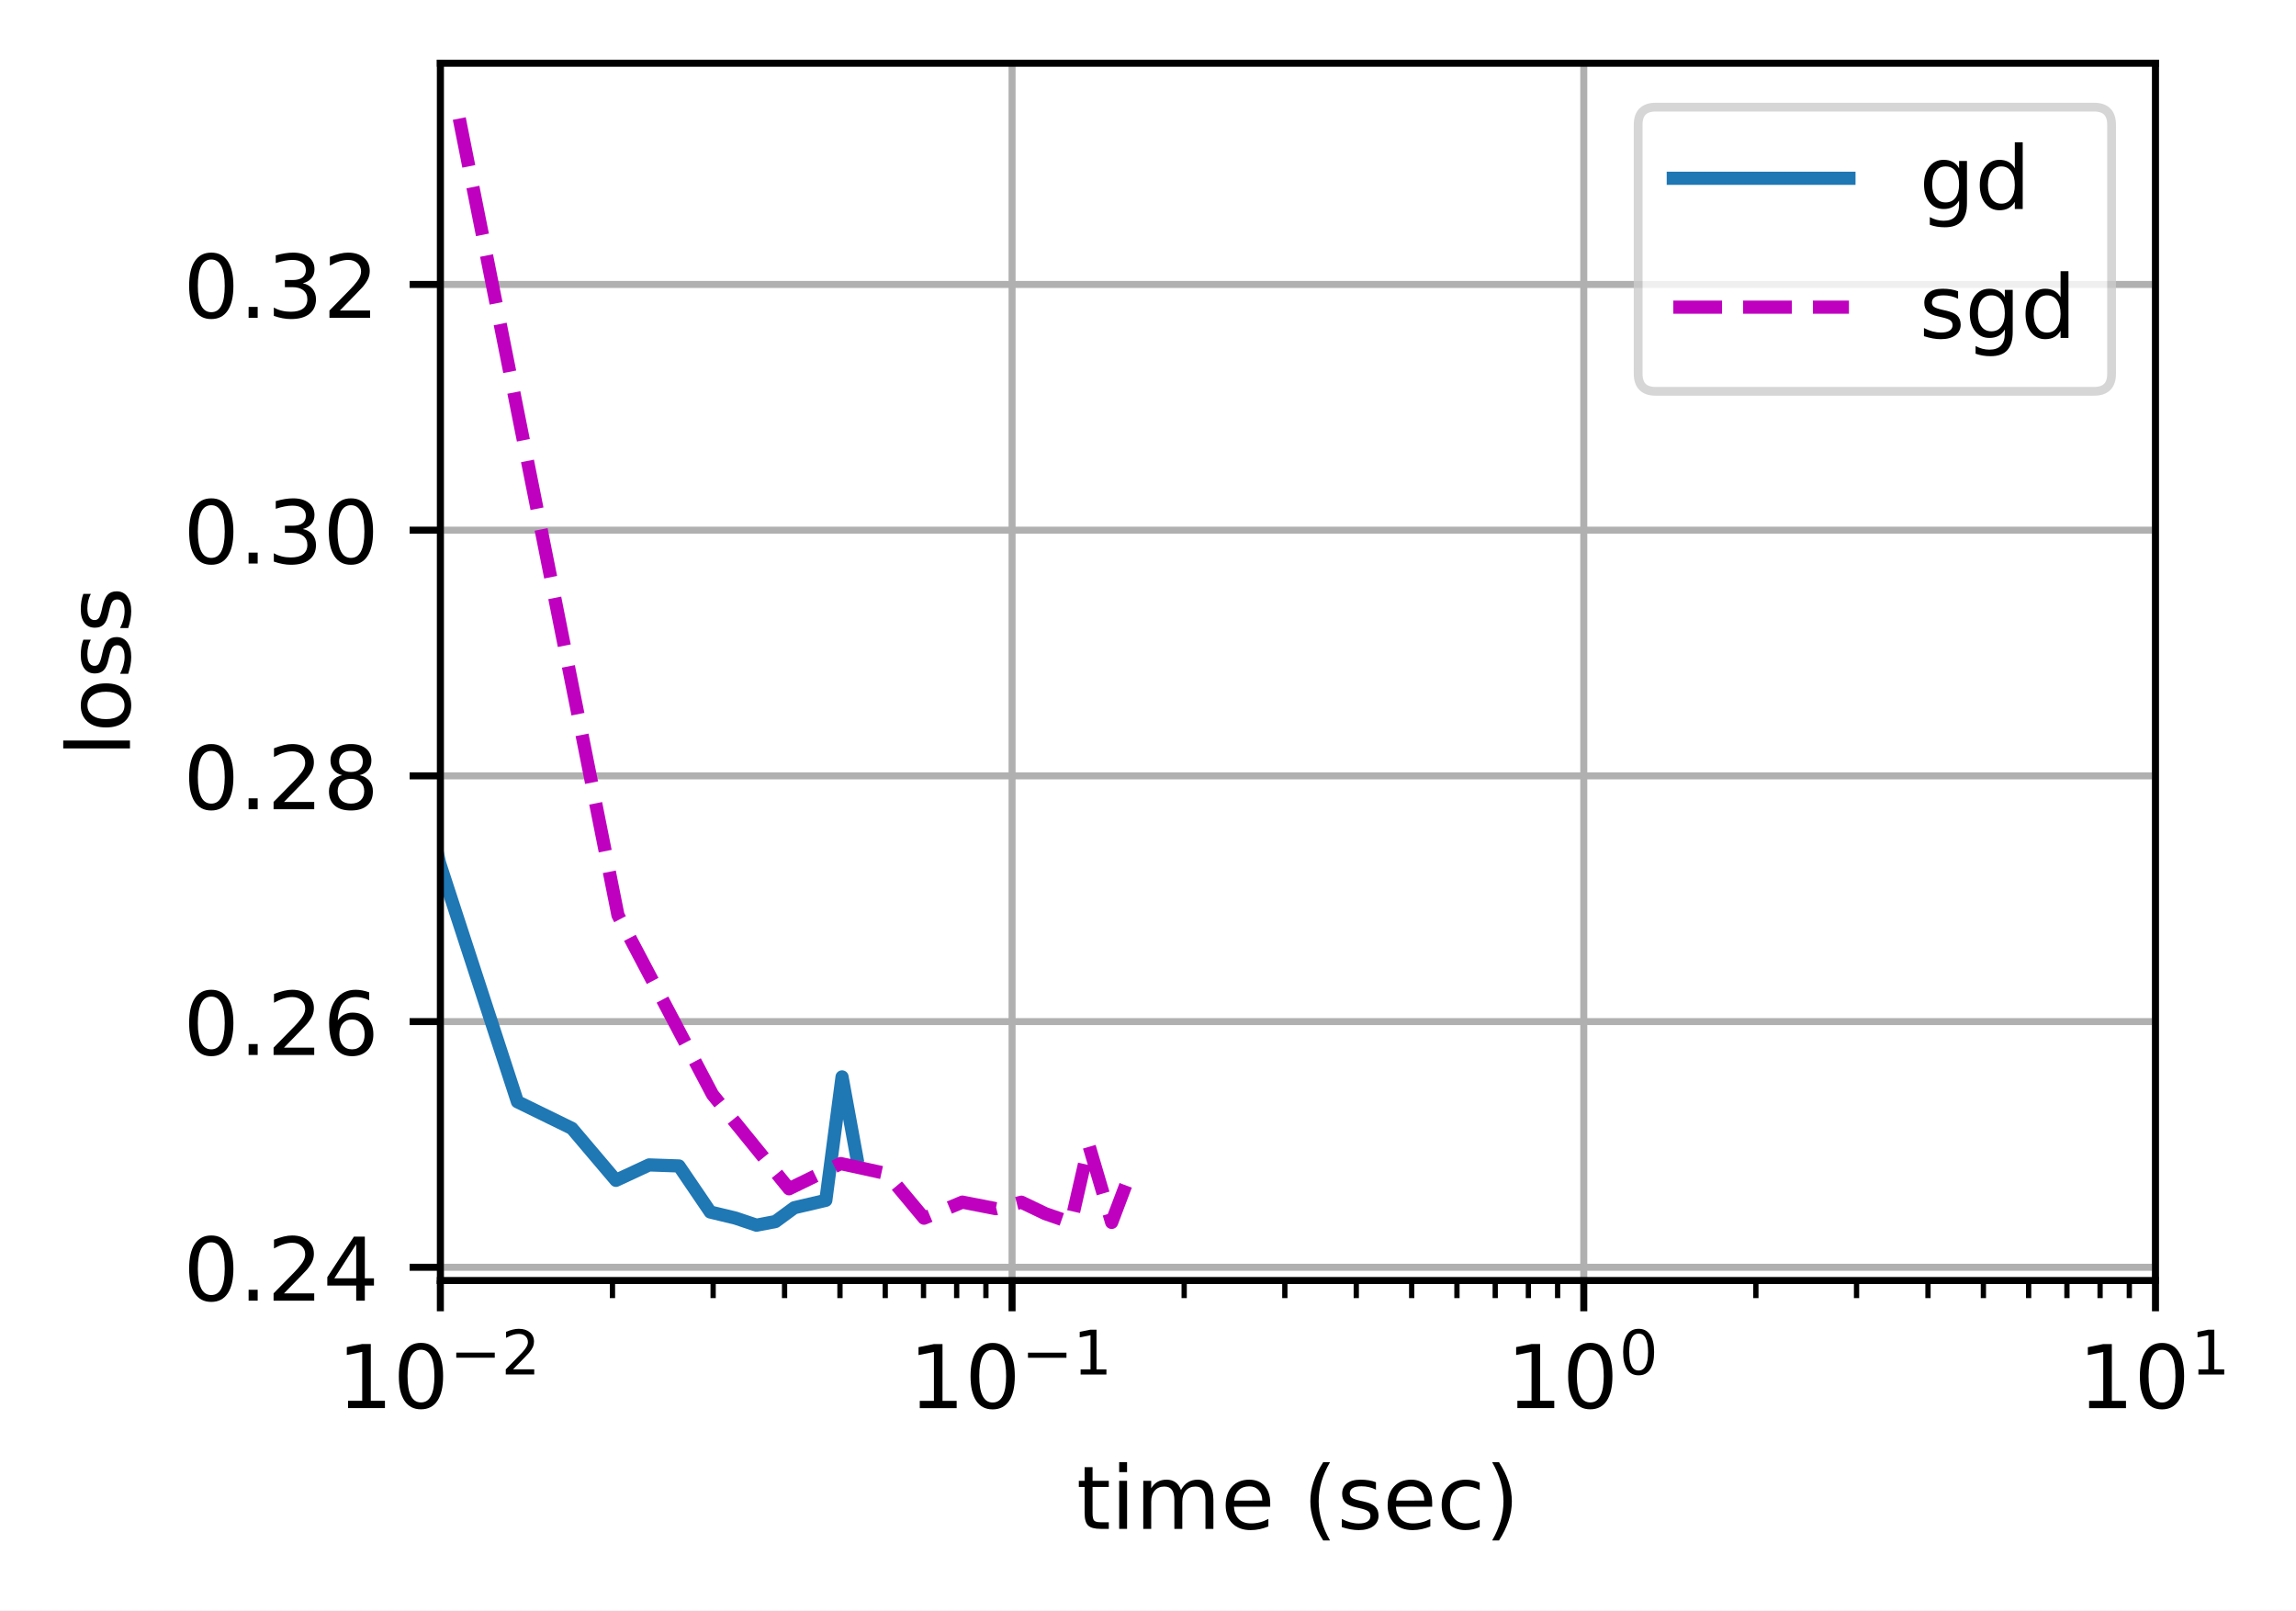
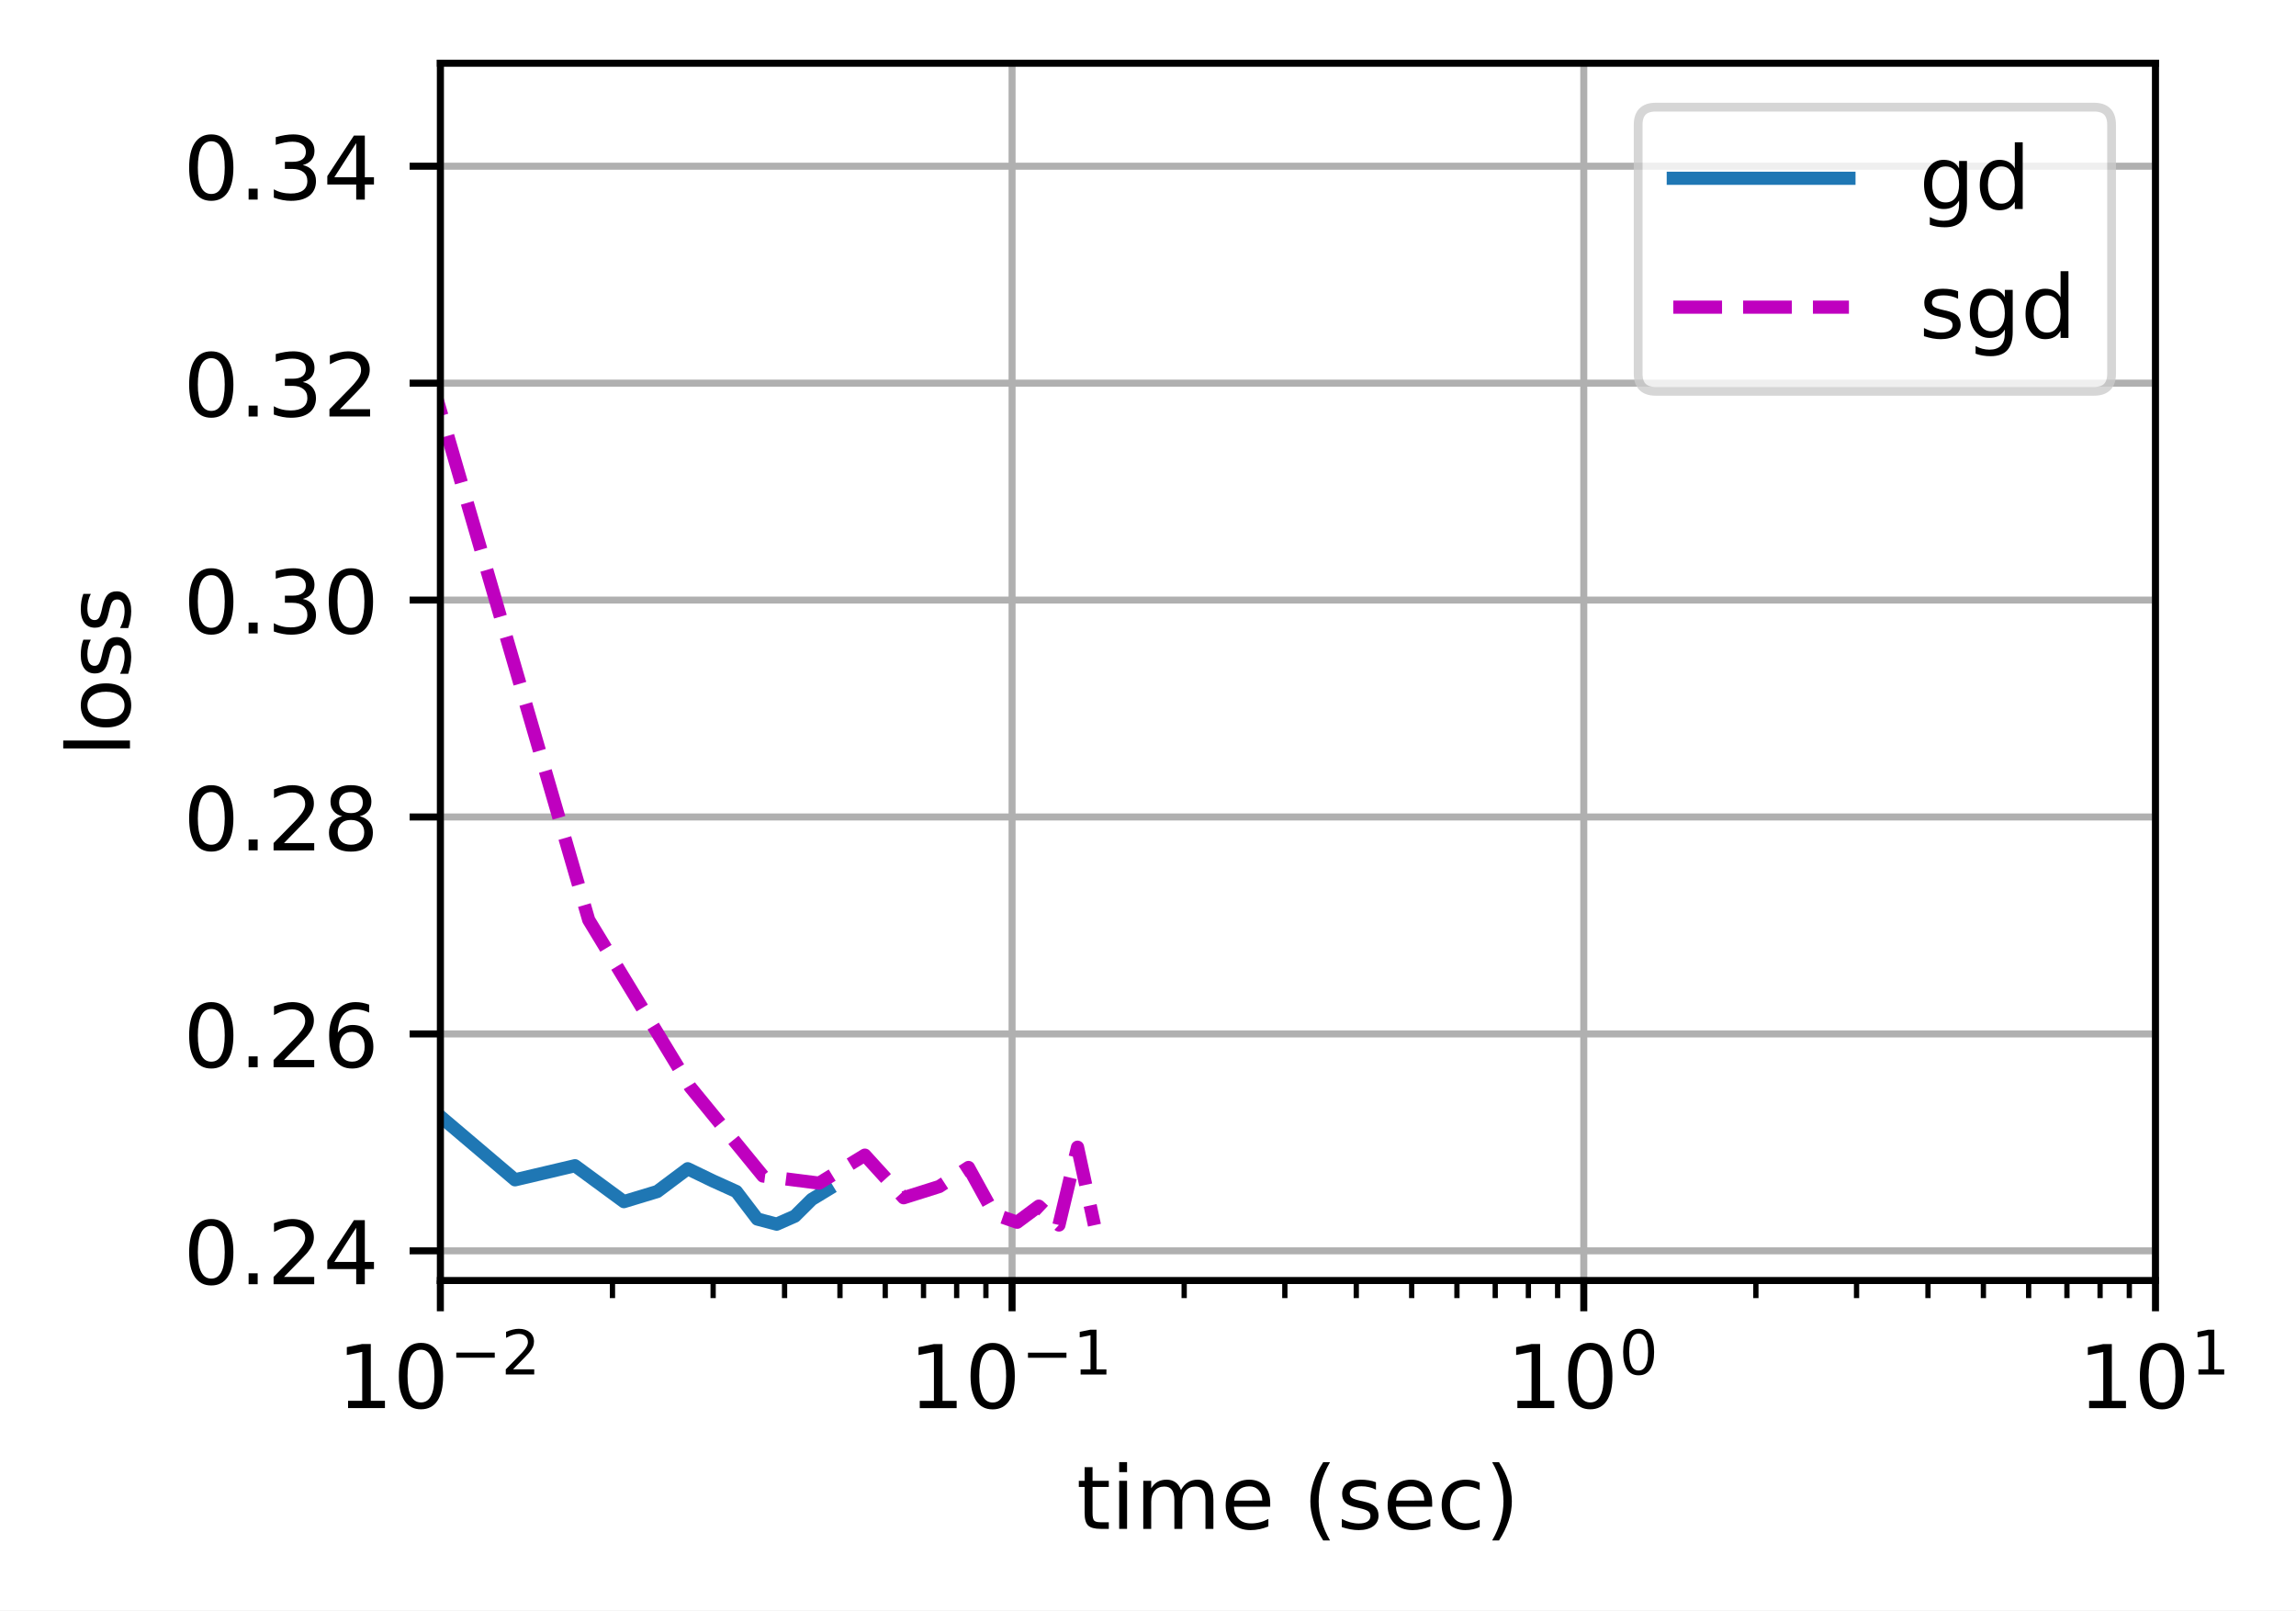
<svg xmlns="http://www.w3.org/2000/svg" xmlns:xlink="http://www.w3.org/1999/xlink" width="261.444pt" height="183.356pt" viewBox="0 0 261.444 183.356" version="1.1">
  <defs>
    <style type="text/css">*{stroke-linejoin: round; stroke-linecap: butt}</style>
  </defs>
  <g id="figure_1">
    <g id="patch_1">
      <path d="M 0 183.356  L 261.444 183.356  L 261.444 0  L 0 0  z " style="fill: #ffffff" />
    </g>
    <g id="axes_1">
      <g id="patch_2">
        <path d="M 50.144 145.8  L 245.444 145.8  L 245.444 7.2  L 50.144 7.2  z " style="fill: #ffffff" />
      </g>
      <g id="matplotlib.axis_1">
        <g id="xtick_1">
          <g id="line2d_1">
-             <path d="M 50.144 145.8  L 50.144 7.2  " clip-path="url(#p266cb60912)" style="fill: none; stroke: #b0b0b0; stroke-width: 0.8; stroke-linecap: square" />
+             <path d="M 50.144 145.8  L 50.144 7.2  " clip-path="url(#paa31f9bb4f)" style="fill: none; stroke: #b0b0b0; stroke-width: 0.8; stroke-linecap: square" />
          </g>
          <g id="line2d_2">
            <defs>
-               <path id="mf434f9748f" d="M 0 0  L 0 3.5  " style="stroke: #000000; stroke-width: 0.8" />
-             </defs>
-             <g>
-               <use xlink:href="#mf434f9748f" x="50.144" y="145.8" style="stroke: #000000; stroke-width: 0.8" />
+               <path id="mfd81560ca3" d="M 0 0  L 0 3.5  " style="stroke: #000000; stroke-width: 0.8" />
+             </defs>
+             <g>
+               <use xlink:href="#mfd81560ca3" x="50.144" y="145.8" style="stroke: #000000; stroke-width: 0.8" />
            </g>
          </g>
          <g id="text_1">
            <g transform="translate(38.39375 160.3984) scale(0.1 -0.1)">
              <defs>
                <path id="DejaVuSans-31" d="M 794 531  L 1825 531  L 1825 4091  L 703 3866  L 703 4441  L 1819 4666  L 2450 4666  L 2450 531  L 3481 531  L 3481 0  L 794 0  L 794 531  z " transform="scale(0.015625)" />
                <path id="DejaVuSans-30" d="M 2034 4250  Q 1547 4250 1301 3770  Q 1056 3291 1056 2328  Q 1056 1369 1301 889  Q 1547 409 2034 409  Q 2525 409 2770 889  Q 3016 1369 3016 2328  Q 3016 3291 2770 3770  Q 2525 4250 2034 4250  z M 2034 4750  Q 2819 4750 3233 4129  Q 3647 3509 3647 2328  Q 3647 1150 3233 529  Q 2819 -91 2034 -91  Q 1250 -91 836 529  Q 422 1150 422 2328  Q 422 3509 836 4129  Q 1250 4750 2034 4750  z " transform="scale(0.015625)" />
                <path id="DejaVuSans-2212" d="M 678 2272  L 4684 2272  L 4684 1741  L 678 1741  L 678 2272  z " transform="scale(0.015625)" />
                <path id="DejaVuSans-32" d="M 1228 531  L 3431 531  L 3431 0  L 469 0  L 469 531  Q 828 903 1448 1529  Q 2069 2156 2228 2338  Q 2531 2678 2651 2914  Q 2772 3150 2772 3378  Q 2772 3750 2511 3984  Q 2250 4219 1831 4219  Q 1534 4219 1204 4116  Q 875 4013 500 3803  L 500 4441  Q 881 4594 1212 4672  Q 1544 4750 1819 4750  Q 2544 4750 2975 4387  Q 3406 4025 3406 3419  Q 3406 3131 3298 2873  Q 3191 2616 2906 2266  Q 2828 2175 2409 1742  Q 1991 1309 1228 531  z " transform="scale(0.015625)" />
              </defs>
              <use xlink:href="#DejaVuSans-31" transform="translate(0 0.765625)" />
              <use xlink:href="#DejaVuSans-30" transform="translate(63.62305 0.765625)" />
              <use xlink:href="#DejaVuSans-2212" transform="translate(128.2031 39.04688) scale(0.7)" />
              <use xlink:href="#DejaVuSans-32" transform="translate(186.8555 39.04688) scale(0.7)" />
            </g>
          </g>
        </g>
        <g id="xtick_2">
          <g id="line2d_3">
-             <path d="M 115.244 145.8  L 115.244 7.2  " clip-path="url(#p266cb60912)" style="fill: none; stroke: #b0b0b0; stroke-width: 0.8; stroke-linecap: square" />
+             <path d="M 115.244 145.8  L 115.244 7.2  " clip-path="url(#paa31f9bb4f)" style="fill: none; stroke: #b0b0b0; stroke-width: 0.8; stroke-linecap: square" />
          </g>
          <g id="line2d_4">
            <g>
-               <use xlink:href="#mf434f9748f" x="115.244" y="145.8" style="stroke: #000000; stroke-width: 0.8" />
+               <use xlink:href="#mfd81560ca3" x="115.244" y="145.8" style="stroke: #000000; stroke-width: 0.8" />
            </g>
          </g>
          <g id="text_2">
            <g transform="translate(103.4938 160.3984) scale(0.1 -0.1)">
              <use xlink:href="#DejaVuSans-31" transform="translate(0 0.684375)" />
              <use xlink:href="#DejaVuSans-30" transform="translate(63.62305 0.684375)" />
              <use xlink:href="#DejaVuSans-2212" transform="translate(128.2031 38.96563) scale(0.7)" />
              <use xlink:href="#DejaVuSans-31" transform="translate(186.8555 38.96563) scale(0.7)" />
            </g>
          </g>
        </g>
        <g id="xtick_3">
          <g id="line2d_5">
-             <path d="M 180.344 145.8  L 180.344 7.2  " clip-path="url(#p266cb60912)" style="fill: none; stroke: #b0b0b0; stroke-width: 0.8; stroke-linecap: square" />
+             <path d="M 180.344 145.8  L 180.344 7.2  " clip-path="url(#paa31f9bb4f)" style="fill: none; stroke: #b0b0b0; stroke-width: 0.8; stroke-linecap: square" />
          </g>
          <g id="line2d_6">
            <g>
-               <use xlink:href="#mf434f9748f" x="180.344" y="145.8" style="stroke: #000000; stroke-width: 0.8" />
+               <use xlink:href="#mfd81560ca3" x="180.344" y="145.8" style="stroke: #000000; stroke-width: 0.8" />
            </g>
          </g>
          <g id="text_3">
            <g transform="translate(171.5437 160.3984) scale(0.1 -0.1)">
              <use xlink:href="#DejaVuSans-31" transform="translate(0 0.765625)" />
              <use xlink:href="#DejaVuSans-30" transform="translate(63.62305 0.765625)" />
              <use xlink:href="#DejaVuSans-30" transform="translate(128.2031 39.04688) scale(0.7)" />
            </g>
          </g>
        </g>
        <g id="xtick_4">
          <g id="line2d_7">
-             <path d="M 245.444 145.8  L 245.444 7.2  " clip-path="url(#p266cb60912)" style="fill: none; stroke: #b0b0b0; stroke-width: 0.8; stroke-linecap: square" />
+             <path d="M 245.444 145.8  L 245.444 7.2  " clip-path="url(#paa31f9bb4f)" style="fill: none; stroke: #b0b0b0; stroke-width: 0.8; stroke-linecap: square" />
          </g>
          <g id="line2d_8">
            <g>
-               <use xlink:href="#mf434f9748f" x="245.444" y="145.8" style="stroke: #000000; stroke-width: 0.8" />
+               <use xlink:href="#mfd81560ca3" x="245.444" y="145.8" style="stroke: #000000; stroke-width: 0.8" />
            </g>
          </g>
          <g id="text_4">
            <g transform="translate(236.6438 160.3984) scale(0.1 -0.1)">
              <use xlink:href="#DejaVuSans-31" transform="translate(0 0.684375)" />
              <use xlink:href="#DejaVuSans-30" transform="translate(63.62305 0.684375)" />
              <use xlink:href="#DejaVuSans-31" transform="translate(128.2031 38.96563) scale(0.7)" />
            </g>
          </g>
        </g>
        <g id="xtick_5">
          <g id="line2d_9">
            <defs>
-               <path id="m920913d1a1" d="M 0 0  L 0 2  " style="stroke: #000000; stroke-width: 0.6" />
-             </defs>
-             <g>
-               <use xlink:href="#m920913d1a1" x="69.741" y="145.8" style="stroke: #000000; stroke-width: 0.6" />
+               <path id="m03a9c832d7" d="M 0 0  L 0 2  " style="stroke: #000000; stroke-width: 0.6" />
+             </defs>
+             <g>
+               <use xlink:href="#m03a9c832d7" x="69.741" y="145.8" style="stroke: #000000; stroke-width: 0.6" />
            </g>
          </g>
        </g>
        <g id="xtick_6">
          <g id="line2d_10">
            <g>
-               <use xlink:href="#m920913d1a1" x="81.204" y="145.8" style="stroke: #000000; stroke-width: 0.6" />
+               <use xlink:href="#m03a9c832d7" x="81.204" y="145.8" style="stroke: #000000; stroke-width: 0.6" />
            </g>
          </g>
        </g>
        <g id="xtick_7">
          <g id="line2d_11">
            <g>
-               <use xlink:href="#m920913d1a1" x="89.338" y="145.8" style="stroke: #000000; stroke-width: 0.6" />
+               <use xlink:href="#m03a9c832d7" x="89.338" y="145.8" style="stroke: #000000; stroke-width: 0.6" />
            </g>
          </g>
        </g>
        <g id="xtick_8">
          <g id="line2d_12">
            <g>
-               <use xlink:href="#m920913d1a1" x="95.647" y="145.8" style="stroke: #000000; stroke-width: 0.6" />
+               <use xlink:href="#m03a9c832d7" x="95.647" y="145.8" style="stroke: #000000; stroke-width: 0.6" />
            </g>
          </g>
        </g>
        <g id="xtick_9">
          <g id="line2d_13">
            <g>
-               <use xlink:href="#m920913d1a1" x="100.801" y="145.8" style="stroke: #000000; stroke-width: 0.6" />
+               <use xlink:href="#m03a9c832d7" x="100.801" y="145.8" style="stroke: #000000; stroke-width: 0.6" />
            </g>
          </g>
        </g>
        <g id="xtick_10">
          <g id="line2d_14">
            <g>
-               <use xlink:href="#m920913d1a1" x="105.16" y="145.8" style="stroke: #000000; stroke-width: 0.6" />
+               <use xlink:href="#m03a9c832d7" x="105.16" y="145.8" style="stroke: #000000; stroke-width: 0.6" />
            </g>
          </g>
        </g>
        <g id="xtick_11">
          <g id="line2d_15">
            <g>
-               <use xlink:href="#m920913d1a1" x="108.935" y="145.8" style="stroke: #000000; stroke-width: 0.6" />
+               <use xlink:href="#m03a9c832d7" x="108.935" y="145.8" style="stroke: #000000; stroke-width: 0.6" />
            </g>
          </g>
        </g>
        <g id="xtick_12">
          <g id="line2d_16">
            <g>
-               <use xlink:href="#m920913d1a1" x="112.265" y="145.8" style="stroke: #000000; stroke-width: 0.6" />
+               <use xlink:href="#m03a9c832d7" x="112.265" y="145.8" style="stroke: #000000; stroke-width: 0.6" />
            </g>
          </g>
        </g>
        <g id="xtick_13">
          <g id="line2d_17">
            <g>
-               <use xlink:href="#m920913d1a1" x="134.841" y="145.8" style="stroke: #000000; stroke-width: 0.6" />
+               <use xlink:href="#m03a9c832d7" x="134.841" y="145.8" style="stroke: #000000; stroke-width: 0.6" />
            </g>
          </g>
        </g>
        <g id="xtick_14">
          <g id="line2d_18">
            <g>
-               <use xlink:href="#m920913d1a1" x="146.304" y="145.8" style="stroke: #000000; stroke-width: 0.6" />
+               <use xlink:href="#m03a9c832d7" x="146.304" y="145.8" style="stroke: #000000; stroke-width: 0.6" />
            </g>
          </g>
        </g>
        <g id="xtick_15">
          <g id="line2d_19">
            <g>
-               <use xlink:href="#m920913d1a1" x="154.438" y="145.8" style="stroke: #000000; stroke-width: 0.6" />
+               <use xlink:href="#m03a9c832d7" x="154.438" y="145.8" style="stroke: #000000; stroke-width: 0.6" />
            </g>
          </g>
        </g>
        <g id="xtick_16">
          <g id="line2d_20">
            <g>
-               <use xlink:href="#m920913d1a1" x="160.747" y="145.8" style="stroke: #000000; stroke-width: 0.6" />
+               <use xlink:href="#m03a9c832d7" x="160.747" y="145.8" style="stroke: #000000; stroke-width: 0.6" />
            </g>
          </g>
        </g>
        <g id="xtick_17">
          <g id="line2d_21">
            <g>
-               <use xlink:href="#m920913d1a1" x="165.901" y="145.8" style="stroke: #000000; stroke-width: 0.6" />
+               <use xlink:href="#m03a9c832d7" x="165.901" y="145.8" style="stroke: #000000; stroke-width: 0.6" />
            </g>
          </g>
        </g>
        <g id="xtick_18">
          <g id="line2d_22">
            <g>
-               <use xlink:href="#m920913d1a1" x="170.26" y="145.8" style="stroke: #000000; stroke-width: 0.6" />
+               <use xlink:href="#m03a9c832d7" x="170.26" y="145.8" style="stroke: #000000; stroke-width: 0.6" />
            </g>
          </g>
        </g>
        <g id="xtick_19">
          <g id="line2d_23">
            <g>
-               <use xlink:href="#m920913d1a1" x="174.035" y="145.8" style="stroke: #000000; stroke-width: 0.6" />
+               <use xlink:href="#m03a9c832d7" x="174.035" y="145.8" style="stroke: #000000; stroke-width: 0.6" />
            </g>
          </g>
        </g>
        <g id="xtick_20">
          <g id="line2d_24">
            <g>
-               <use xlink:href="#m920913d1a1" x="177.365" y="145.8" style="stroke: #000000; stroke-width: 0.6" />
+               <use xlink:href="#m03a9c832d7" x="177.365" y="145.8" style="stroke: #000000; stroke-width: 0.6" />
            </g>
          </g>
        </g>
        <g id="xtick_21">
          <g id="line2d_25">
            <g>
-               <use xlink:href="#m920913d1a1" x="199.941" y="145.8" style="stroke: #000000; stroke-width: 0.6" />
+               <use xlink:href="#m03a9c832d7" x="199.941" y="145.8" style="stroke: #000000; stroke-width: 0.6" />
            </g>
          </g>
        </g>
        <g id="xtick_22">
          <g id="line2d_26">
            <g>
-               <use xlink:href="#m920913d1a1" x="211.404" y="145.8" style="stroke: #000000; stroke-width: 0.6" />
+               <use xlink:href="#m03a9c832d7" x="211.404" y="145.8" style="stroke: #000000; stroke-width: 0.6" />
            </g>
          </g>
        </g>
        <g id="xtick_23">
          <g id="line2d_27">
            <g>
-               <use xlink:href="#m920913d1a1" x="219.538" y="145.8" style="stroke: #000000; stroke-width: 0.6" />
+               <use xlink:href="#m03a9c832d7" x="219.538" y="145.8" style="stroke: #000000; stroke-width: 0.6" />
            </g>
          </g>
        </g>
        <g id="xtick_24">
          <g id="line2d_28">
            <g>
-               <use xlink:href="#m920913d1a1" x="225.847" y="145.8" style="stroke: #000000; stroke-width: 0.6" />
+               <use xlink:href="#m03a9c832d7" x="225.847" y="145.8" style="stroke: #000000; stroke-width: 0.6" />
            </g>
          </g>
        </g>
        <g id="xtick_25">
          <g id="line2d_29">
            <g>
-               <use xlink:href="#m920913d1a1" x="231.001" y="145.8" style="stroke: #000000; stroke-width: 0.6" />
+               <use xlink:href="#m03a9c832d7" x="231.001" y="145.8" style="stroke: #000000; stroke-width: 0.6" />
            </g>
          </g>
        </g>
        <g id="xtick_26">
          <g id="line2d_30">
            <g>
-               <use xlink:href="#m920913d1a1" x="235.36" y="145.8" style="stroke: #000000; stroke-width: 0.6" />
+               <use xlink:href="#m03a9c832d7" x="235.36" y="145.8" style="stroke: #000000; stroke-width: 0.6" />
            </g>
          </g>
        </g>
        <g id="xtick_27">
          <g id="line2d_31">
            <g>
-               <use xlink:href="#m920913d1a1" x="239.135" y="145.8" style="stroke: #000000; stroke-width: 0.6" />
+               <use xlink:href="#m03a9c832d7" x="239.135" y="145.8" style="stroke: #000000; stroke-width: 0.6" />
            </g>
          </g>
        </g>
        <g id="xtick_28">
          <g id="line2d_32">
            <g>
-               <use xlink:href="#m920913d1a1" x="242.465" y="145.8" style="stroke: #000000; stroke-width: 0.6" />
+               <use xlink:href="#m03a9c832d7" x="242.465" y="145.8" style="stroke: #000000; stroke-width: 0.6" />
            </g>
          </g>
        </g>
        <g id="text_5">
          <g transform="translate(122.5766 174.0766) scale(0.1 -0.1)">
            <defs>
              <path id="DejaVuSans-74" d="M 1172 4494  L 1172 3500  L 2356 3500  L 2356 3053  L 1172 3053  L 1172 1153  Q 1172 725 1289 603  Q 1406 481 1766 481  L 2356 481  L 2356 0  L 1766 0  Q 1100 0 847 248  Q 594 497 594 1153  L 594 3053  L 172 3053  L 172 3500  L 594 3500  L 594 4494  L 1172 4494  z " transform="scale(0.015625)" />
              <path id="DejaVuSans-69" d="M 603 3500  L 1178 3500  L 1178 0  L 603 0  L 603 3500  z M 603 4863  L 1178 4863  L 1178 4134  L 603 4134  L 603 4863  z " transform="scale(0.015625)" />
              <path id="DejaVuSans-6d" d="M 3328 2828  Q 3544 3216 3844 3400  Q 4144 3584 4550 3584  Q 5097 3584 5394 3201  Q 5691 2819 5691 2113  L 5691 0  L 5113 0  L 5113 2094  Q 5113 2597 4934 2840  Q 4756 3084 4391 3084  Q 3944 3084 3684 2787  Q 3425 2491 3425 1978  L 3425 0  L 2847 0  L 2847 2094  Q 2847 2600 2669 2842  Q 2491 3084 2119 3084  Q 1678 3084 1418 2786  Q 1159 2488 1159 1978  L 1159 0  L 581 0  L 581 3500  L 1159 3500  L 1159 2956  Q 1356 3278 1631 3431  Q 1906 3584 2284 3584  Q 2666 3584 2933 3390  Q 3200 3197 3328 2828  z " transform="scale(0.015625)" />
              <path id="DejaVuSans-65" d="M 3597 1894  L 3597 1613  L 953 1613  Q 991 1019 1311 708  Q 1631 397 2203 397  Q 2534 397 2845 478  Q 3156 559 3463 722  L 3463 178  Q 3153 47 2828 -22  Q 2503 -91 2169 -91  Q 1331 -91 842 396  Q 353 884 353 1716  Q 353 2575 817 3079  Q 1281 3584 2069 3584  Q 2775 3584 3186 3129  Q 3597 2675 3597 1894  z M 3022 2063  Q 3016 2534 2758 2815  Q 2500 3097 2075 3097  Q 1594 3097 1305 2825  Q 1016 2553 972 2059  L 3022 2063  z " transform="scale(0.015625)" />
              <path id="DejaVuSans-20" transform="scale(0.015625)" />
              <path id="DejaVuSans-28" d="M 1984 4856  Q 1566 4138 1362 3434  Q 1159 2731 1159 2009  Q 1159 1288 1364 580  Q 1569 -128 1984 -844  L 1484 -844  Q 1016 -109 783 600  Q 550 1309 550 2009  Q 550 2706 781 3412  Q 1013 4119 1484 4856  L 1984 4856  z " transform="scale(0.015625)" />
              <path id="DejaVuSans-73" d="M 2834 3397  L 2834 2853  Q 2591 2978 2328 3040  Q 2066 3103 1784 3103  Q 1356 3103 1142 2972  Q 928 2841 928 2578  Q 928 2378 1081 2264  Q 1234 2150 1697 2047  L 1894 2003  Q 2506 1872 2764 1633  Q 3022 1394 3022 966  Q 3022 478 2636 193  Q 2250 -91 1575 -91  Q 1294 -91 989 -36  Q 684 19 347 128  L 347 722  Q 666 556 975 473  Q 1284 391 1588 391  Q 1994 391 2212 530  Q 2431 669 2431 922  Q 2431 1156 2273 1281  Q 2116 1406 1581 1522  L 1381 1569  Q 847 1681 609 1914  Q 372 2147 372 2553  Q 372 3047 722 3315  Q 1072 3584 1716 3584  Q 2034 3584 2315 3537  Q 2597 3491 2834 3397  z " transform="scale(0.015625)" />
              <path id="DejaVuSans-63" d="M 3122 3366  L 3122 2828  Q 2878 2963 2633 3030  Q 2388 3097 2138 3097  Q 1578 3097 1268 2742  Q 959 2388 959 1747  Q 959 1106 1268 751  Q 1578 397 2138 397  Q 2388 397 2633 464  Q 2878 531 3122 666  L 3122 134  Q 2881 22 2623 -34  Q 2366 -91 2075 -91  Q 1284 -91 818 406  Q 353 903 353 1747  Q 353 2603 823 3093  Q 1294 3584 2113 3584  Q 2378 3584 2631 3529  Q 2884 3475 3122 3366  z " transform="scale(0.015625)" />
              <path id="DejaVuSans-29" d="M 513 4856  L 1013 4856  Q 1481 4119 1714 3412  Q 1947 2706 1947 2009  Q 1947 1309 1714 600  Q 1481 -109 1013 -844  L 513 -844  Q 928 -128 1133 580  Q 1338 1288 1338 2009  Q 1338 2731 1133 3434  Q 928 4138 513 4856  z " transform="scale(0.015625)" />
            </defs>
            <use xlink:href="#DejaVuSans-74" />
            <use xlink:href="#DejaVuSans-69" x="39.209" />
            <use xlink:href="#DejaVuSans-6d" x="66.992" />
            <use xlink:href="#DejaVuSans-65" x="164.404" />
            <use xlink:href="#DejaVuSans-20" x="225.928" />
            <use xlink:href="#DejaVuSans-28" x="257.715" />
            <use xlink:href="#DejaVuSans-73" x="296.729" />
            <use xlink:href="#DejaVuSans-65" x="348.828" />
            <use xlink:href="#DejaVuSans-63" x="410.352" />
            <use xlink:href="#DejaVuSans-29" x="465.332" />
          </g>
        </g>
      </g>
      <g id="matplotlib.axis_2">
        <g id="ytick_1">
          <g id="line2d_33">
-             <path d="M 50.144 144.295  L 245.444 144.295  " clip-path="url(#p266cb60912)" style="fill: none; stroke: #b0b0b0; stroke-width: 0.8; stroke-linecap: square" />
+             <path d="M 50.144 142.421  L 245.444 142.421  " clip-path="url(#paa31f9bb4f)" style="fill: none; stroke: #b0b0b0; stroke-width: 0.8; stroke-linecap: square" />
          </g>
          <g id="line2d_34">
            <defs>
-               <path id="m9e3d73df81" d="M 0 0  L -3.5 0  " style="stroke: #000000; stroke-width: 0.8" />
-             </defs>
-             <g>
-               <use xlink:href="#m9e3d73df81" x="50.144" y="144.295" style="stroke: #000000; stroke-width: 0.8" />
+               <path id="mfebed7e2b0" d="M 0 0  L -3.5 0  " style="stroke: #000000; stroke-width: 0.8" />
+             </defs>
+             <g>
+               <use xlink:href="#mfebed7e2b0" x="50.144" y="142.421" style="stroke: #000000; stroke-width: 0.8" />
            </g>
          </g>
          <g id="text_6">
-             <g transform="translate(20.87813 148.0937) scale(0.1 -0.1)">
+             <g transform="translate(20.87813 146.2203) scale(0.1 -0.1)">
              <defs>
                <path id="DejaVuSans-2e" d="M 684 794  L 1344 794  L 1344 0  L 684 0  L 684 794  z " transform="scale(0.015625)" />
                <path id="DejaVuSans-34" d="M 2419 4116  L 825 1625  L 2419 1625  L 2419 4116  z M 2253 4666  L 3047 4666  L 3047 1625  L 3713 1625  L 3713 1100  L 3047 1100  L 3047 0  L 2419 0  L 2419 1100  L 313 1100  L 313 1709  L 2253 4666  z " transform="scale(0.015625)" />
              </defs>
              <use xlink:href="#DejaVuSans-30" />
              <use xlink:href="#DejaVuSans-2e" x="63.623" />
              <use xlink:href="#DejaVuSans-32" x="95.41" />
              <use xlink:href="#DejaVuSans-34" x="159.033" />
            </g>
          </g>
        </g>
        <g id="ytick_2">
          <g id="line2d_35">
-             <path d="M 50.144 116.318  L 245.444 116.318  " clip-path="url(#p266cb60912)" style="fill: none; stroke: #b0b0b0; stroke-width: 0.8; stroke-linecap: square" />
+             <path d="M 50.144 117.722  L 245.444 117.722  " clip-path="url(#paa31f9bb4f)" style="fill: none; stroke: #b0b0b0; stroke-width: 0.8; stroke-linecap: square" />
          </g>
          <g id="line2d_36">
            <g>
-               <use xlink:href="#m9e3d73df81" x="50.144" y="116.318" style="stroke: #000000; stroke-width: 0.8" />
+               <use xlink:href="#mfebed7e2b0" x="50.144" y="117.722" style="stroke: #000000; stroke-width: 0.8" />
            </g>
          </g>
          <g id="text_7">
-             <g transform="translate(20.87813 120.1168) scale(0.1 -0.1)">
+             <g transform="translate(20.87813 121.5213) scale(0.1 -0.1)">
              <defs>
                <path id="DejaVuSans-36" d="M 2113 2584  Q 1688 2584 1439 2293  Q 1191 2003 1191 1497  Q 1191 994 1439 701  Q 1688 409 2113 409  Q 2538 409 2786 701  Q 3034 994 3034 1497  Q 3034 2003 2786 2293  Q 2538 2584 2113 2584  z M 3366 4563  L 3366 3988  Q 3128 4100 2886 4159  Q 2644 4219 2406 4219  Q 1781 4219 1451 3797  Q 1122 3375 1075 2522  Q 1259 2794 1537 2939  Q 1816 3084 2150 3084  Q 2853 3084 3261 2657  Q 3669 2231 3669 1497  Q 3669 778 3244 343  Q 2819 -91 2113 -91  Q 1303 -91 875 529  Q 447 1150 447 2328  Q 447 3434 972 4092  Q 1497 4750 2381 4750  Q 2619 4750 2861 4703  Q 3103 4656 3366 4563  z " transform="scale(0.015625)" />
              </defs>
              <use xlink:href="#DejaVuSans-30" />
              <use xlink:href="#DejaVuSans-2e" x="63.623" />
              <use xlink:href="#DejaVuSans-32" x="95.41" />
              <use xlink:href="#DejaVuSans-36" x="159.033" />
            </g>
          </g>
        </g>
        <g id="ytick_3">
          <g id="line2d_37">
-             <path d="M 50.144 88.341  L 245.444 88.341  " clip-path="url(#p266cb60912)" style="fill: none; stroke: #b0b0b0; stroke-width: 0.8; stroke-linecap: square" />
+             <path d="M 50.144 93.023  L 245.444 93.023  " clip-path="url(#paa31f9bb4f)" style="fill: none; stroke: #b0b0b0; stroke-width: 0.8; stroke-linecap: square" />
          </g>
          <g id="line2d_38">
            <g>
-               <use xlink:href="#m9e3d73df81" x="50.144" y="88.341" style="stroke: #000000; stroke-width: 0.8" />
+               <use xlink:href="#mfebed7e2b0" x="50.144" y="93.023" style="stroke: #000000; stroke-width: 0.8" />
            </g>
          </g>
          <g id="text_8">
-             <g transform="translate(20.87813 92.13983) scale(0.1 -0.1)">
+             <g transform="translate(20.87813 96.82227) scale(0.1 -0.1)">
              <defs>
                <path id="DejaVuSans-38" d="M 2034 2216  Q 1584 2216 1326 1975  Q 1069 1734 1069 1313  Q 1069 891 1326 650  Q 1584 409 2034 409  Q 2484 409 2743 651  Q 3003 894 3003 1313  Q 3003 1734 2745 1975  Q 2488 2216 2034 2216  z M 1403 2484  Q 997 2584 770 2862  Q 544 3141 544 3541  Q 544 4100 942 4425  Q 1341 4750 2034 4750  Q 2731 4750 3128 4425  Q 3525 4100 3525 3541  Q 3525 3141 3298 2862  Q 3072 2584 2669 2484  Q 3125 2378 3379 2068  Q 3634 1759 3634 1313  Q 3634 634 3220 271  Q 2806 -91 2034 -91  Q 1263 -91 848 271  Q 434 634 434 1313  Q 434 1759 690 2068  Q 947 2378 1403 2484  z M 1172 3481  Q 1172 3119 1398 2916  Q 1625 2713 2034 2713  Q 2441 2713 2670 2916  Q 2900 3119 2900 3481  Q 2900 3844 2670 4047  Q 2441 4250 2034 4250  Q 1625 4250 1398 4047  Q 1172 3844 1172 3481  z " transform="scale(0.015625)" />
              </defs>
              <use xlink:href="#DejaVuSans-30" />
              <use xlink:href="#DejaVuSans-2e" x="63.623" />
              <use xlink:href="#DejaVuSans-32" x="95.41" />
              <use xlink:href="#DejaVuSans-38" x="159.033" />
            </g>
          </g>
        </g>
        <g id="ytick_4">
          <g id="line2d_39">
-             <path d="M 50.144 60.364  L 245.444 60.364  " clip-path="url(#p266cb60912)" style="fill: none; stroke: #b0b0b0; stroke-width: 0.8; stroke-linecap: square" />
+             <path d="M 50.144 68.324  L 245.444 68.324  " clip-path="url(#paa31f9bb4f)" style="fill: none; stroke: #b0b0b0; stroke-width: 0.8; stroke-linecap: square" />
          </g>
          <g id="line2d_40">
            <g>
-               <use xlink:href="#m9e3d73df81" x="50.144" y="60.364" style="stroke: #000000; stroke-width: 0.8" />
+               <use xlink:href="#mfebed7e2b0" x="50.144" y="68.324" style="stroke: #000000; stroke-width: 0.8" />
            </g>
          </g>
          <g id="text_9">
-             <g transform="translate(20.87813 64.16289) scale(0.1 -0.1)">
+             <g transform="translate(20.87813 72.12327) scale(0.1 -0.1)">
              <defs>
                <path id="DejaVuSans-33" d="M 2597 2516  Q 3050 2419 3304 2112  Q 3559 1806 3559 1356  Q 3559 666 3084 287  Q 2609 -91 1734 -91  Q 1441 -91 1130 -33  Q 819 25 488 141  L 488 750  Q 750 597 1062 519  Q 1375 441 1716 441  Q 2309 441 2620 675  Q 2931 909 2931 1356  Q 2931 1769 2642 2001  Q 2353 2234 1838 2234  L 1294 2234  L 1294 2753  L 1863 2753  Q 2328 2753 2575 2939  Q 2822 3125 2822 3475  Q 2822 3834 2567 4026  Q 2313 4219 1838 4219  Q 1578 4219 1281 4162  Q 984 4106 628 3988  L 628 4550  Q 988 4650 1302 4700  Q 1616 4750 1894 4750  Q 2613 4750 3031 4423  Q 3450 4097 3450 3541  Q 3450 3153 3228 2886  Q 3006 2619 2597 2516  z " transform="scale(0.015625)" />
              </defs>
              <use xlink:href="#DejaVuSans-30" />
              <use xlink:href="#DejaVuSans-2e" x="63.623" />
              <use xlink:href="#DejaVuSans-33" x="95.41" />
              <use xlink:href="#DejaVuSans-30" x="159.033" />
            </g>
          </g>
        </g>
        <g id="ytick_5">
          <g id="line2d_41">
-             <path d="M 50.144 32.387  L 245.444 32.387  " clip-path="url(#p266cb60912)" style="fill: none; stroke: #b0b0b0; stroke-width: 0.8; stroke-linecap: square" />
+             <path d="M 50.144 43.625  L 245.444 43.625  " clip-path="url(#paa31f9bb4f)" style="fill: none; stroke: #b0b0b0; stroke-width: 0.8; stroke-linecap: square" />
          </g>
          <g id="line2d_42">
            <g>
-               <use xlink:href="#m9e3d73df81" x="50.144" y="32.387" style="stroke: #000000; stroke-width: 0.8" />
+               <use xlink:href="#mfebed7e2b0" x="50.144" y="43.625" style="stroke: #000000; stroke-width: 0.8" />
            </g>
          </g>
          <g id="text_10">
-             <g transform="translate(20.87813 36.18594) scale(0.1 -0.1)">
+             <g transform="translate(20.87813 47.42427) scale(0.1 -0.1)">
              <use xlink:href="#DejaVuSans-30" />
              <use xlink:href="#DejaVuSans-2e" x="63.623" />
              <use xlink:href="#DejaVuSans-33" x="95.41" />
              <use xlink:href="#DejaVuSans-32" x="159.033" />
            </g>
          </g>
        </g>
-         <g id="text_11">
+         <g id="ytick_6">
+           <g id="line2d_43">
+             <path d="M 50.144 18.926  L 245.444 18.926  " clip-path="url(#paa31f9bb4f)" style="fill: none; stroke: #b0b0b0; stroke-width: 0.8; stroke-linecap: square" />
+           </g>
+           <g id="line2d_44">
+             <g>
+               <use xlink:href="#mfebed7e2b0" x="50.144" y="18.926" style="stroke: #000000; stroke-width: 0.8" />
+             </g>
+           </g>
+           <g id="text_11">
+             <g transform="translate(20.87813 22.72527) scale(0.1 -0.1)">
+               <use xlink:href="#DejaVuSans-30" />
+               <use xlink:href="#DejaVuSans-2e" x="63.623" />
+               <use xlink:href="#DejaVuSans-33" x="95.41" />
+               <use xlink:href="#DejaVuSans-34" x="159.033" />
+             </g>
+           </g>
+         </g>
+         <g id="text_12">
          <g transform="translate(14.79844 86.15781) rotate(-90) scale(0.1 -0.1)">
            <defs>
              <path id="DejaVuSans-6c" d="M 603 4863  L 1178 4863  L 1178 0  L 603 0  L 603 4863  z " transform="scale(0.015625)" />
              <path id="DejaVuSans-6f" d="M 1959 3097  Q 1497 3097 1228 2736  Q 959 2375 959 1747  Q 959 1119 1226 758  Q 1494 397 1959 397  Q 2419 397 2687 759  Q 2956 1122 2956 1747  Q 2956 2369 2687 2733  Q 2419 3097 1959 3097  z M 1959 3584  Q 2709 3584 3137 3096  Q 3566 2609 3566 1747  Q 3566 888 3137 398  Q 2709 -91 1959 -91  Q 1206 -91 779 398  Q 353 888 353 1747  Q 353 2609 779 3096  Q 1206 3584 1959 3584  z " transform="scale(0.015625)" />
            </defs>
            <use xlink:href="#DejaVuSans-6c" />
            <use xlink:href="#DejaVuSans-6f" x="27.783" />
            <use xlink:href="#DejaVuSans-73" x="88.965" />
            <use xlink:href="#DejaVuSans-73" x="141.064" />
          </g>
        </g>
      </g>
-       <g id="line2d_43">
-         <path d="M 33.849 25.881  L 50.049 98.249  L 58.919 125.445  L 65.116 128.475  L 70.136 134.395  L 73.917 132.638  L 77.312 132.756  L 80.878 138  L 83.766 138.698  L 86.144 139.5  L 88.299 139.086  L 90.441 137.513  L 94.036 136.67  L 95.884 122.616  L 97.538 131.65  " clip-path="url(#p266cb60912)" style="fill: none; stroke: #1f77b4; stroke-width: 1.5; stroke-linecap: square" />
-       </g>
-       <g id="line2d_44">
-         <path d="M 52.297 13.5  L 70.368 104.207  L 81.136 124.628  L 89.85 135.354  L 95.733 132.485  L 100.993 133.637  L 105.217 138.703  L 109.588 136.875  L 113.398 137.619  L 116.309 136.883  L 119.007 138.179  L 121.963 139.206  L 123.985 130.387  L 126.584 139.184  L 128.318 134.599  " clip-path="url(#p266cb60912)" style="fill: none; stroke-dasharray: 5.55,2.4; stroke-dashoffset: 0; stroke: #bf00bf; stroke-width: 1.5" />
+       <g id="line2d_45">
+         <path d="M 25.203 13.5  L 40.111 105.204  L 49.487 126.56  L 58.646 134.334  L 65.471 132.729  L 71.043 136.819  L 74.845 135.667  L 78.309 133.073  L 81.191 134.465  L 83.842 135.663  L 86.233 138.801  L 88.441 139.383  L 90.511 138.472  L 92.434 136.563  L 94.244 135.463  " clip-path="url(#paa31f9bb4f)" style="fill: none; stroke: #1f77b4; stroke-width: 1.5; stroke-linecap: square" />
+       </g>
+       <g id="line2d_46">
+         <path d="M 46.537 34.355  L 67.037 104.748  L 78.594 123.767  L 86.879 133.9  L 93.273 134.712  L 98.478 131.524  L 102.898 136.377  L 106.956 135.097  L 110.281 132.93  L 113.217 138.26  L 115.825 139.165  L 118.287 137.333  L 120.583 139.479  L 122.698 130.622  L 124.623 139.5  " clip-path="url(#paa31f9bb4f)" style="fill: none; stroke-dasharray: 5.55,2.4; stroke-dashoffset: 0; stroke: #bf00bf; stroke-width: 1.5" />
      </g>
      <g id="patch_3">
        <path d="M 50.144 145.8  L 50.144 7.2  " style="fill: none; stroke: #000000; stroke-width: 0.8; stroke-linejoin: miter; stroke-linecap: square" />
      </g>
      <g id="patch_4">
        <path d="M 245.444 145.8  L 245.444 7.2  " style="fill: none; stroke: #000000; stroke-width: 0.8; stroke-linejoin: miter; stroke-linecap: square" />
      </g>
      <g id="patch_5">
        <path d="M 50.144 145.8  L 245.444 145.8  " style="fill: none; stroke: #000000; stroke-width: 0.8; stroke-linejoin: miter; stroke-linecap: square" />
      </g>
      <g id="patch_6">
        <path d="M 50.144 7.2  L 245.444 7.2  " style="fill: none; stroke: #000000; stroke-width: 0.8; stroke-linejoin: miter; stroke-linecap: square" />
      </g>
      <g id="legend_1">
        <g id="patch_7">
          <path d="M 188.537 44.556  L 238.444 44.556  Q 240.444 44.556 240.444 42.556  L 240.444 14.2  Q 240.444 12.2 238.444 12.2  L 188.537 12.2  Q 186.537 12.2 186.537 14.2  L 186.537 42.556  Q 186.537 44.556 188.537 44.556  z " style="fill: #ffffff; opacity: 0.8; stroke: #cccccc; stroke-linejoin: miter" />
        </g>
-         <g id="line2d_45">
+         <g id="line2d_47">
          <path d="M 190.537 20.298  L 200.537 20.298  L 210.537 20.298  " style="fill: none; stroke: #1f77b4; stroke-width: 1.5; stroke-linecap: square" />
        </g>
-         <g id="text_12">
+         <g id="text_13">
          <g transform="translate(218.5375 23.79844) scale(0.1 -0.1)">
            <defs>
              <path id="DejaVuSans-67" d="M 2906 1791  Q 2906 2416 2648 2759  Q 2391 3103 1925 3103  Q 1463 3103 1205 2759  Q 947 2416 947 1791  Q 947 1169 1205 825  Q 1463 481 1925 481  Q 2391 481 2648 825  Q 2906 1169 2906 1791  z M 3481 434  Q 3481 -459 3084 -895  Q 2688 -1331 1869 -1331  Q 1566 -1331 1297 -1286  Q 1028 -1241 775 -1147  L 775 -588  Q 1028 -725 1275 -790  Q 1522 -856 1778 -856  Q 2344 -856 2625 -561  Q 2906 -266 2906 331  L 2906 616  Q 2728 306 2450 153  Q 2172 0 1784 0  Q 1141 0 747 490  Q 353 981 353 1791  Q 353 2603 747 3093  Q 1141 3584 1784 3584  Q 2172 3584 2450 3431  Q 2728 3278 2906 2969  L 2906 3500  L 3481 3500  L 3481 434  z " transform="scale(0.015625)" />
              <path id="DejaVuSans-64" d="M 2906 2969  L 2906 4863  L 3481 4863  L 3481 0  L 2906 0  L 2906 525  Q 2725 213 2448 61  Q 2172 -91 1784 -91  Q 1150 -91 751 415  Q 353 922 353 1747  Q 353 2572 751 3078  Q 1150 3584 1784 3584  Q 2172 3584 2448 3432  Q 2725 3281 2906 2969  z M 947 1747  Q 947 1113 1208 752  Q 1469 391 1925 391  Q 2381 391 2643 752  Q 2906 1113 2906 1747  Q 2906 2381 2643 2742  Q 2381 3103 1925 3103  Q 1469 3103 1208 2742  Q 947 2381 947 1747  z " transform="scale(0.015625)" />
            </defs>
            <use xlink:href="#DejaVuSans-67" />
            <use xlink:href="#DejaVuSans-64" x="63.477" />
          </g>
        </g>
-         <g id="line2d_46">
+         <g id="line2d_48">
          <path d="M 190.537 34.977  L 200.537 34.977  L 210.537 34.977  " style="fill: none; stroke-dasharray: 5.55,2.4; stroke-dashoffset: 0; stroke: #bf00bf; stroke-width: 1.5" />
        </g>
-         <g id="text_13">
+         <g id="text_14">
          <g transform="translate(218.5375 38.47656) scale(0.1 -0.1)">
            <use xlink:href="#DejaVuSans-73" />
            <use xlink:href="#DejaVuSans-67" x="52.1" />
            <use xlink:href="#DejaVuSans-64" x="115.576" />
          </g>
        </g>
      </g>
    </g>
  </g>
  <defs>
-     <clipPath id="p266cb60912">
+     <clipPath id="paa31f9bb4f">
      <rect x="50.144" y="7.2" width="195.3" height="138.6" />
    </clipPath>
  </defs>
</svg>
